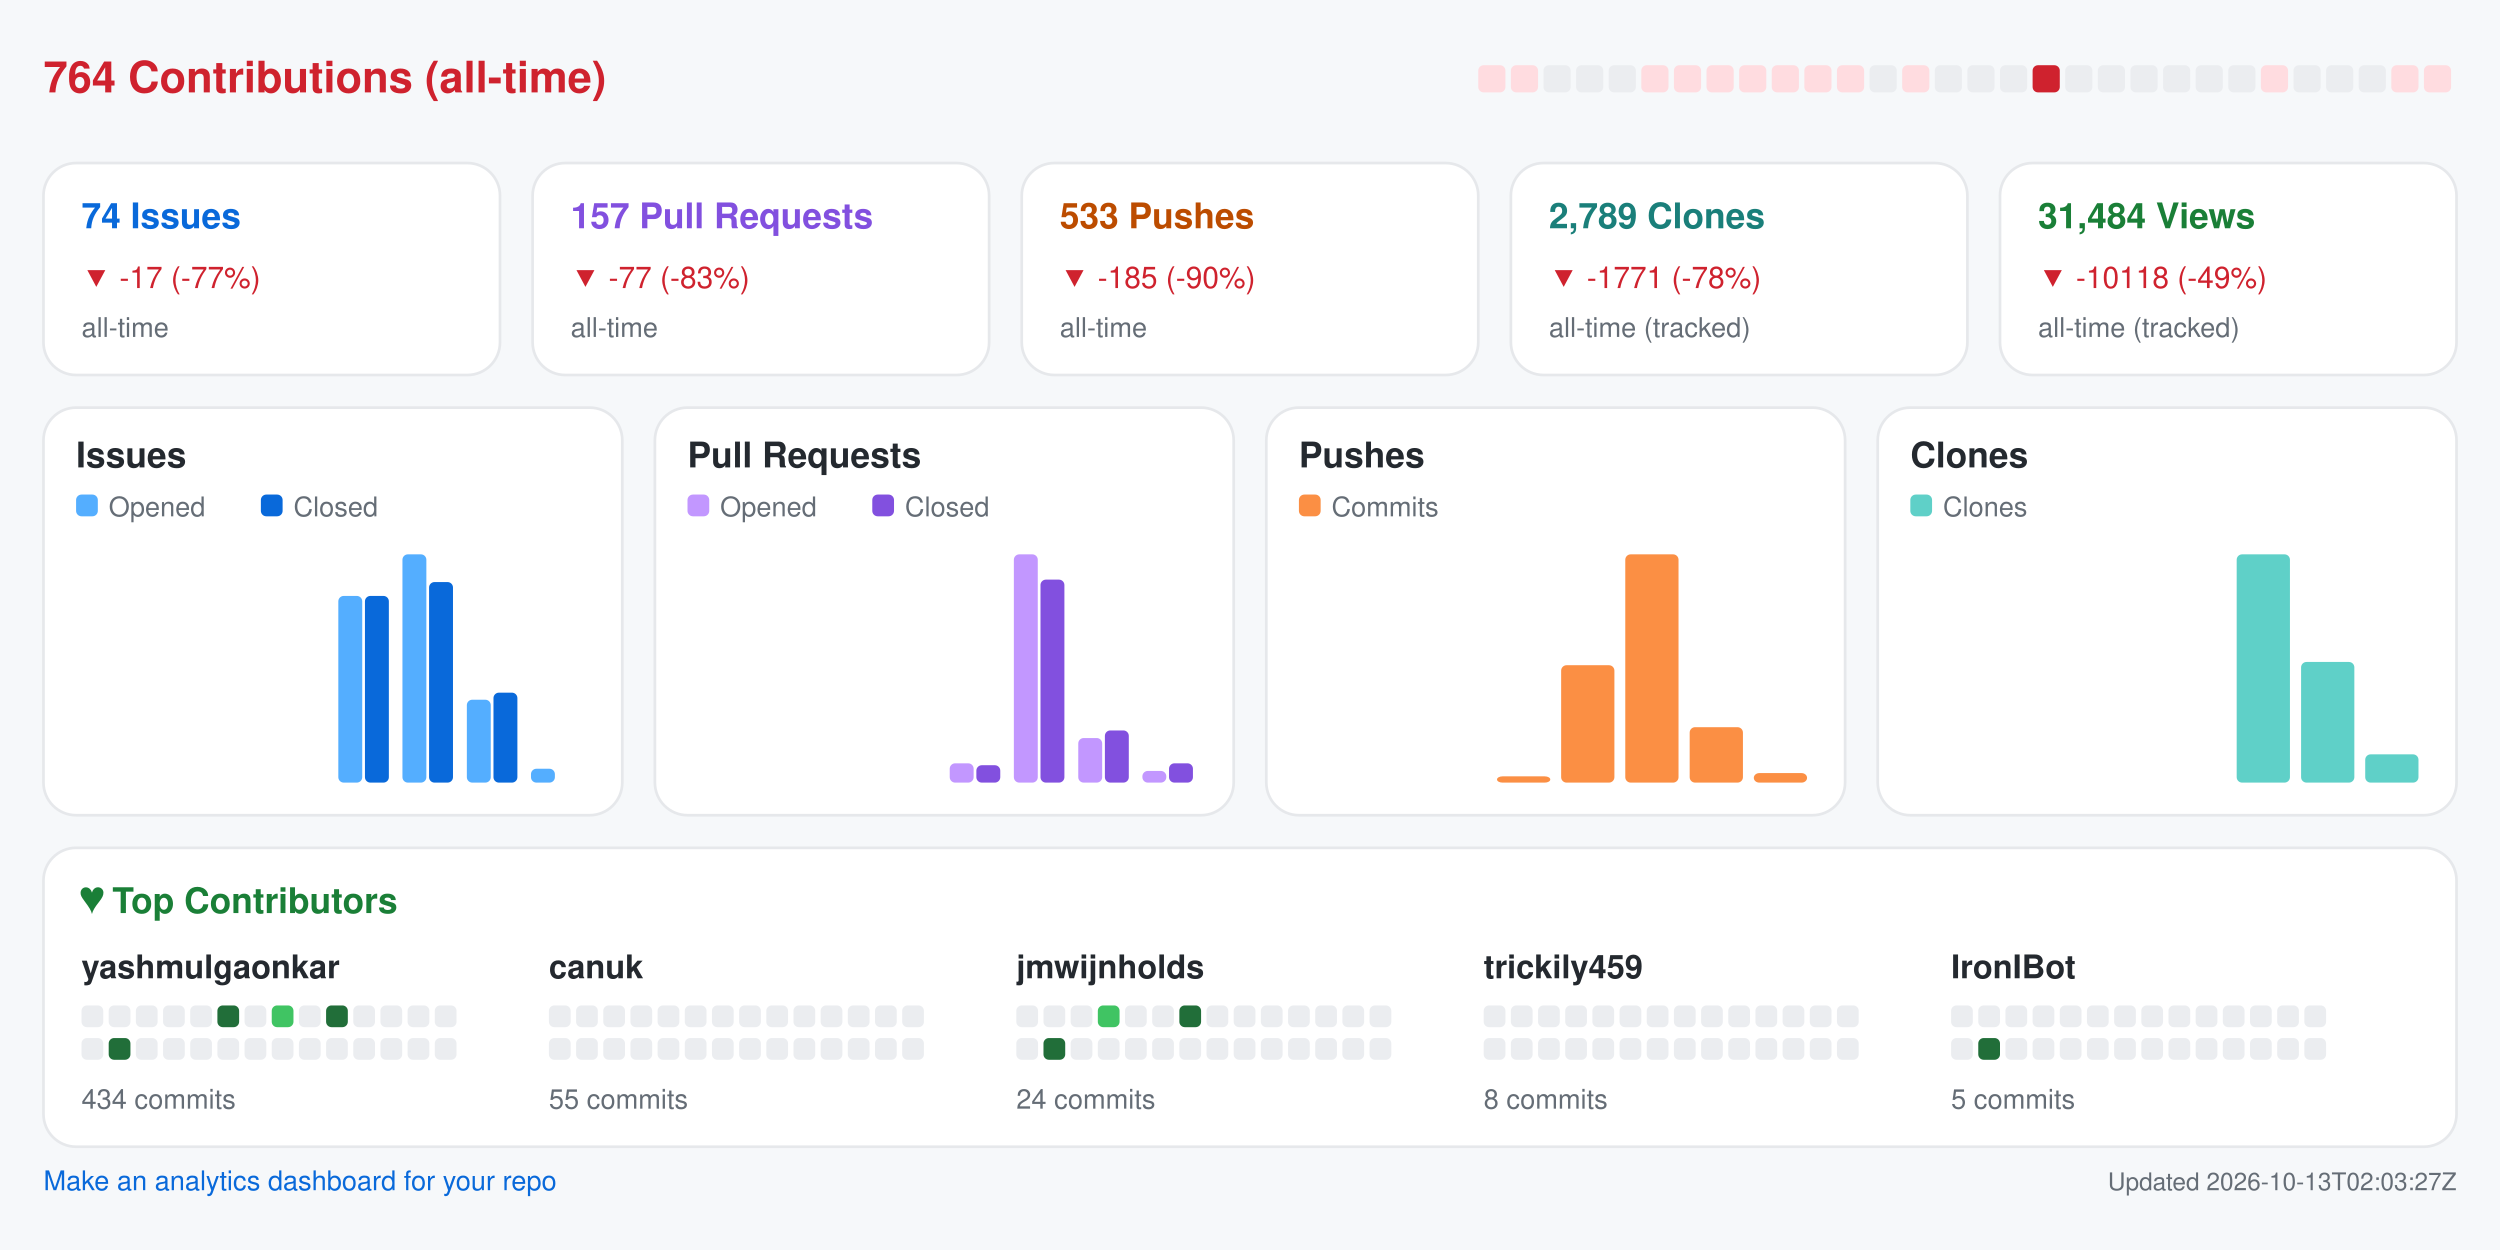
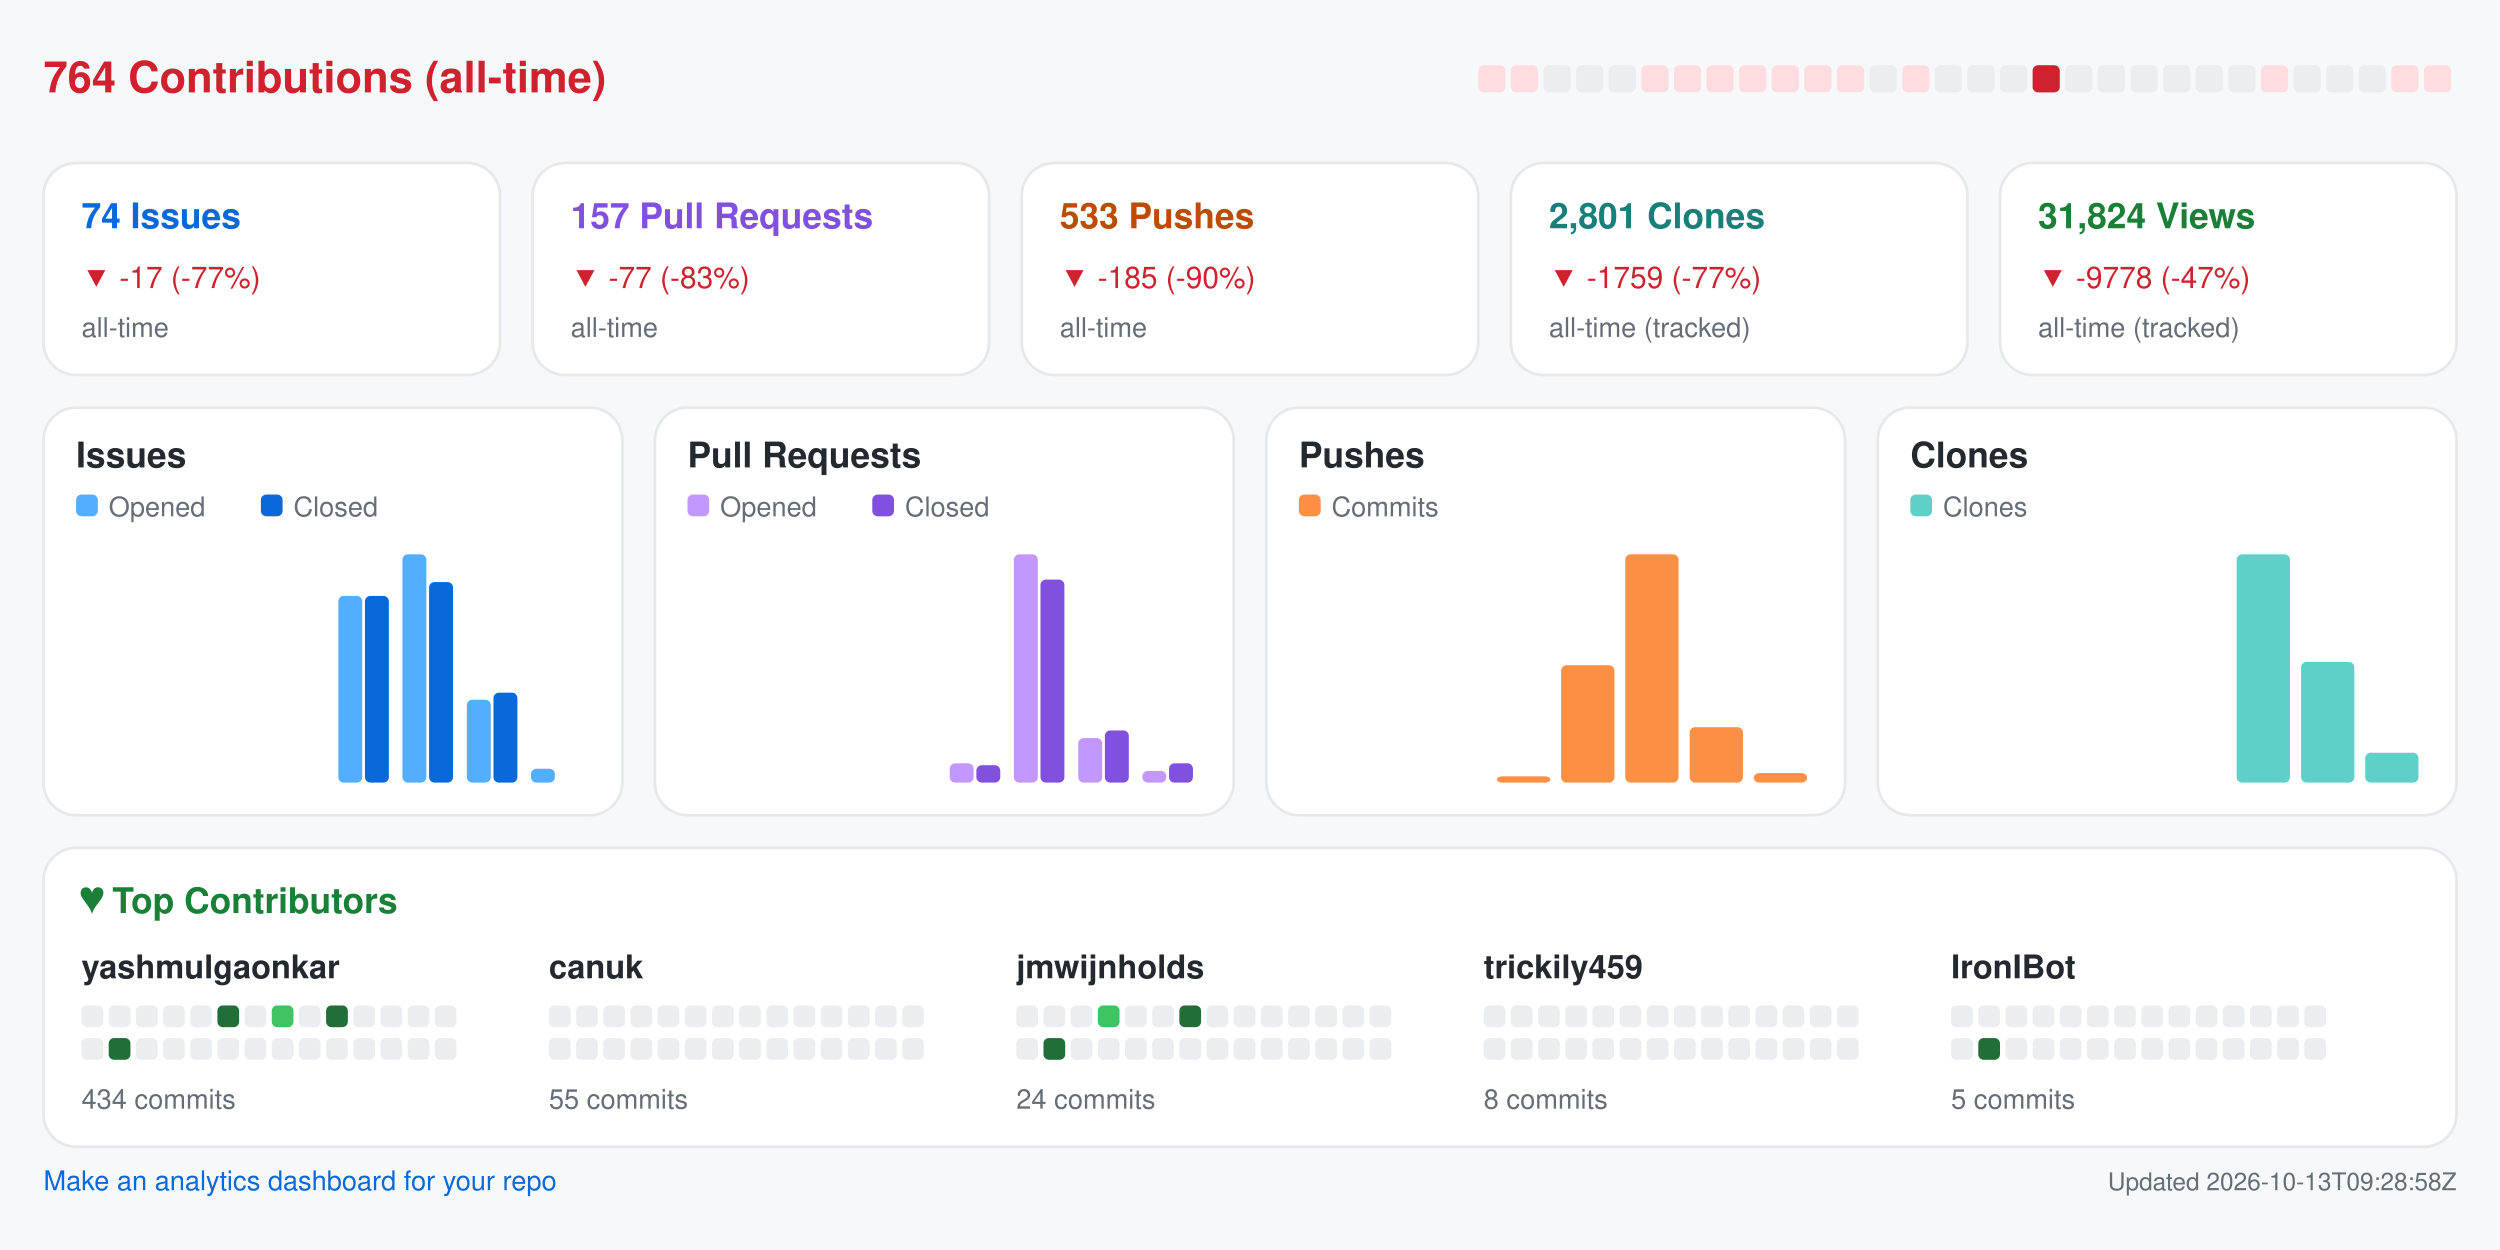
<svg xmlns="http://www.w3.org/2000/svg" width="920" height="460" viewBox="0 0 920 460" role="img" aria-label="Repository analytics for yashmulgaonkar/FlightScnr_Pi">
  <rect x="0.0" y="0.0" width="920.0" height="460.0" rx="0" fill="#f6f8fa" />
  <text x="16.0" y="34.0" fill="#cf222e" font-size="16" font-family="-apple-system,BlinkMacSystemFont,Segoe UI,Helvetica,Arial,sans-serif" font-weight="600" text-anchor="start">764 Contributions (all-time)</text>
  <rect x="544.0" y="24.0" width="10.0" height="10.0" rx="2" fill="#ffdce0" />
  <rect x="556.0" y="24.0" width="10.0" height="10.0" rx="2" fill="#ffdce0" />
  <rect x="568.0" y="24.0" width="10.0" height="10.0" rx="2" fill="#ebedf0" />
  <rect x="580.0" y="24.0" width="10.0" height="10.0" rx="2" fill="#ebedf0" />
  <rect x="592.0" y="24.0" width="10.0" height="10.0" rx="2" fill="#ebedf0" />
  <rect x="604.0" y="24.0" width="10.0" height="10.0" rx="2" fill="#ffdce0" />
  <rect x="616.0" y="24.0" width="10.0" height="10.0" rx="2" fill="#ffdce0" />
  <rect x="628.0" y="24.0" width="10.0" height="10.0" rx="2" fill="#ffdce0" />
  <rect x="640.0" y="24.0" width="10.0" height="10.0" rx="2" fill="#ffdce0" />
  <rect x="652.0" y="24.0" width="10.0" height="10.0" rx="2" fill="#ffdce0" />
  <rect x="664.0" y="24.0" width="10.0" height="10.0" rx="2" fill="#ffdce0" />
  <rect x="676.0" y="24.0" width="10.0" height="10.0" rx="2" fill="#ffdce0" />
  <rect x="688.0" y="24.0" width="10.0" height="10.0" rx="2" fill="#ebedf0" />
  <rect x="700.0" y="24.0" width="10.0" height="10.0" rx="2" fill="#ffdce0" />
  <rect x="712.0" y="24.0" width="10.0" height="10.0" rx="2" fill="#ebedf0" />
  <rect x="724.0" y="24.0" width="10.0" height="10.0" rx="2" fill="#ebedf0" />
  <rect x="736.0" y="24.0" width="10.0" height="10.0" rx="2" fill="#ebedf0" />
  <rect x="748.0" y="24.0" width="10.0" height="10.0" rx="2" fill="#cf222e" />
  <rect x="760.0" y="24.0" width="10.0" height="10.0" rx="2" fill="#ebedf0" />
  <rect x="772.0" y="24.0" width="10.0" height="10.0" rx="2" fill="#ebedf0" />
  <rect x="784.0" y="24.0" width="10.0" height="10.0" rx="2" fill="#ebedf0" />
  <rect x="796.0" y="24.0" width="10.0" height="10.0" rx="2" fill="#ebedf0" />
  <rect x="808.0" y="24.0" width="10.0" height="10.0" rx="2" fill="#ebedf0" />
  <rect x="820.0" y="24.0" width="10.0" height="10.0" rx="2" fill="#ebedf0" />
  <rect x="832.0" y="24.0" width="10.0" height="10.0" rx="2" fill="#ffdce0" />
  <rect x="844.0" y="24.0" width="10.0" height="10.0" rx="2" fill="#ebedf0" />
  <rect x="856.0" y="24.0" width="10.0" height="10.0" rx="2" fill="#ebedf0" />
  <rect x="868.0" y="24.0" width="10.0" height="10.0" rx="2" fill="#ebedf0" />
  <rect x="880.0" y="24.0" width="10.0" height="10.0" rx="2" fill="#ffdce0" />
  <rect x="892.0" y="24.0" width="10.0" height="10.0" rx="2" fill="#ffdce0" />
  <rect x="16.0" y="60.0" width="168.0" height="78.0" rx="12" fill="#ffffff" stroke="#e6e8eb" />
  <text x="30.0" y="84.0" fill="#0969da" font-size="13" font-family="-apple-system,BlinkMacSystemFont,Segoe UI,Helvetica,Arial,sans-serif" font-weight="600" text-anchor="start">74 Issues</text>
  <text x="30.0" y="106.0" fill="#cf222e" font-size="11" font-family="-apple-system,BlinkMacSystemFont,Segoe UI,Helvetica,Arial,sans-serif" font-weight="400" text-anchor="start">▼ -17 (-77%)</text>
  <text x="30.0" y="124.0" fill="#656d76" font-size="10" font-family="-apple-system,BlinkMacSystemFont,Segoe UI,Helvetica,Arial,sans-serif" font-weight="400" text-anchor="start">all-time</text>
  <rect x="196.0" y="60.0" width="168.0" height="78.0" rx="12" fill="#ffffff" stroke="#e6e8eb" />
  <text x="210.0" y="84.0" fill="#8250df" font-size="13" font-family="-apple-system,BlinkMacSystemFont,Segoe UI,Helvetica,Arial,sans-serif" font-weight="600" text-anchor="start">157 Pull Requests</text>
  <text x="210.0" y="106.0" fill="#cf222e" font-size="11" font-family="-apple-system,BlinkMacSystemFont,Segoe UI,Helvetica,Arial,sans-serif" font-weight="400" text-anchor="start">▼ -77 (-83%)</text>
  <text x="210.0" y="124.0" fill="#656d76" font-size="10" font-family="-apple-system,BlinkMacSystemFont,Segoe UI,Helvetica,Arial,sans-serif" font-weight="400" text-anchor="start">all-time</text>
  <rect x="376.0" y="60.0" width="168.0" height="78.0" rx="12" fill="#ffffff" stroke="#e6e8eb" />
  <text x="390.0" y="84.0" fill="#bc4c00" font-size="13" font-family="-apple-system,BlinkMacSystemFont,Segoe UI,Helvetica,Arial,sans-serif" font-weight="600" text-anchor="start">533 Pushes</text>
  <text x="390.0" y="106.0" fill="#cf222e" font-size="11" font-family="-apple-system,BlinkMacSystemFont,Segoe UI,Helvetica,Arial,sans-serif" font-weight="400" text-anchor="start">▼ -185 (-90%)</text>
  <text x="390.0" y="124.0" fill="#656d76" font-size="10" font-family="-apple-system,BlinkMacSystemFont,Segoe UI,Helvetica,Arial,sans-serif" font-weight="400" text-anchor="start">all-time</text>
  <rect x="556.0" y="60.0" width="168.0" height="78.0" rx="12" fill="#ffffff" stroke="#e6e8eb" />
-   <text x="570.0" y="84.0" fill="#1a7f7a" font-size="13" font-family="-apple-system,BlinkMacSystemFont,Segoe UI,Helvetica,Arial,sans-serif" font-weight="600" text-anchor="start">2,789 Clones</text>
-   <text x="570.0" y="106.0" fill="#cf222e" font-size="11" font-family="-apple-system,BlinkMacSystemFont,Segoe UI,Helvetica,Arial,sans-serif" font-weight="400" text-anchor="start">▼ -1771 (-78%)</text>
+   <text x="570.0" y="84.0" fill="#1a7f7a" font-size="13" font-family="-apple-system,BlinkMacSystemFont,Segoe UI,Helvetica,Arial,sans-serif" font-weight="600" text-anchor="start">2,801 Clones</text>
+   <text x="570.0" y="106.0" fill="#cf222e" font-size="11" font-family="-apple-system,BlinkMacSystemFont,Segoe UI,Helvetica,Arial,sans-serif" font-weight="400" text-anchor="start">▼ -1759 (-77%)</text>
  <text x="570.0" y="124.0" fill="#656d76" font-size="10" font-family="-apple-system,BlinkMacSystemFont,Segoe UI,Helvetica,Arial,sans-serif" font-weight="400" text-anchor="start">all-time (tracked)</text>
  <rect x="736.0" y="60.0" width="168.0" height="78.0" rx="12" fill="#ffffff" stroke="#e6e8eb" />
-   <text x="750.0" y="84.0" fill="#1a7f37" font-size="13" font-family="-apple-system,BlinkMacSystemFont,Segoe UI,Helvetica,Arial,sans-serif" font-weight="600" text-anchor="start">31,484 Views</text>
-   <text x="750.0" y="106.0" fill="#cf222e" font-size="11" font-family="-apple-system,BlinkMacSystemFont,Segoe UI,Helvetica,Arial,sans-serif" font-weight="400" text-anchor="start">▼ -10118 (-49%)</text>
+   <text x="750.0" y="84.0" fill="#1a7f37" font-size="13" font-family="-apple-system,BlinkMacSystemFont,Segoe UI,Helvetica,Arial,sans-serif" font-weight="600" text-anchor="start">31,824 Views</text>
+   <text x="750.0" y="106.0" fill="#cf222e" font-size="11" font-family="-apple-system,BlinkMacSystemFont,Segoe UI,Helvetica,Arial,sans-serif" font-weight="400" text-anchor="start">▼ -9778 (-47%)</text>
  <text x="750.0" y="124.0" fill="#656d76" font-size="10" font-family="-apple-system,BlinkMacSystemFont,Segoe UI,Helvetica,Arial,sans-serif" font-weight="400" text-anchor="start">all-time (tracked)</text>
  <rect x="16.0" y="150.0" width="213.0" height="150.0" rx="12" fill="#ffffff" stroke="#e6e8eb" />
  <text x="28.0" y="172.0" fill="#24292f" font-size="13" font-family="-apple-system,BlinkMacSystemFont,Segoe UI,Helvetica,Arial,sans-serif" font-weight="600" text-anchor="start">Issues</text>
  <rect x="28.0" y="182.0" width="8.0" height="8.0" rx="2" fill="#54aeff" />
  <text x="40.0" y="190.0" fill="#656d76" font-size="10" font-family="-apple-system,BlinkMacSystemFont,Segoe UI,Helvetica,Arial,sans-serif" font-weight="400" text-anchor="start">Opened</text>
  <rect x="96.0" y="182.0" width="8.0" height="8.0" rx="2" fill="#0969da" />
  <text x="108.0" y="190.0" fill="#656d76" font-size="10" font-family="-apple-system,BlinkMacSystemFont,Segoe UI,Helvetica,Arial,sans-serif" font-weight="400" text-anchor="start">Closed</text>
  <rect x="30.0" y="288.0" width="8.8" height="0.0" rx="2" fill="#54aeff" />
  <rect x="39.8" y="288.0" width="8.8" height="0.0" rx="2" fill="#0969da" />
  <rect x="53.6" y="288.0" width="8.8" height="0.0" rx="2" fill="#54aeff" />
  <rect x="63.4" y="288.0" width="8.8" height="0.0" rx="2" fill="#0969da" />
  <rect x="77.2" y="288.0" width="8.8" height="0.0" rx="2" fill="#54aeff" />
  <rect x="87.1" y="288.0" width="8.8" height="0.0" rx="2" fill="#0969da" />
  <rect x="100.9" y="288.0" width="8.8" height="0.0" rx="2" fill="#54aeff" />
  <rect x="110.7" y="288.0" width="8.8" height="0.0" rx="2" fill="#0969da" />
  <rect x="124.5" y="219.3" width="8.8" height="68.7" rx="2" fill="#54aeff" />
  <rect x="134.3" y="219.3" width="8.8" height="68.7" rx="2" fill="#0969da" />
  <rect x="148.1" y="204.0" width="8.8" height="84.0" rx="2" fill="#54aeff" />
  <rect x="157.9" y="214.2" width="8.8" height="73.8" rx="2" fill="#0969da" />
  <rect x="171.8" y="257.5" width="8.8" height="30.5" rx="2" fill="#54aeff" />
  <rect x="181.6" y="254.9" width="8.8" height="33.1" rx="2" fill="#0969da" />
  <rect x="195.4" y="282.9" width="8.8" height="5.1" rx="2" fill="#54aeff" />
  <rect x="205.2" y="288.0" width="8.8" height="0.0" rx="2" fill="#0969da" />
  <rect x="241.0" y="150.0" width="213.0" height="150.0" rx="12" fill="#ffffff" stroke="#e6e8eb" />
  <text x="253.0" y="172.0" fill="#24292f" font-size="13" font-family="-apple-system,BlinkMacSystemFont,Segoe UI,Helvetica,Arial,sans-serif" font-weight="600" text-anchor="start">Pull Requests</text>
  <rect x="253.0" y="182.0" width="8.0" height="8.0" rx="2" fill="#c297ff" />
  <text x="265.0" y="190.0" fill="#656d76" font-size="10" font-family="-apple-system,BlinkMacSystemFont,Segoe UI,Helvetica,Arial,sans-serif" font-weight="400" text-anchor="start">Opened</text>
  <rect x="321.0" y="182.0" width="8.0" height="8.0" rx="2" fill="#8250df" />
  <text x="333.0" y="190.0" fill="#656d76" font-size="10" font-family="-apple-system,BlinkMacSystemFont,Segoe UI,Helvetica,Arial,sans-serif" font-weight="400" text-anchor="start">Closed</text>
  <rect x="255.0" y="288.0" width="8.8" height="0.0" rx="2" fill="#c297ff" />
  <rect x="264.8" y="288.0" width="8.8" height="0.0" rx="2" fill="#8250df" />
  <rect x="278.6" y="288.0" width="8.8" height="0.0" rx="2" fill="#c297ff" />
  <rect x="288.4" y="288.0" width="8.8" height="0.0" rx="2" fill="#8250df" />
  <rect x="302.2" y="288.0" width="8.8" height="0.0" rx="2" fill="#c297ff" />
  <rect x="312.1" y="288.0" width="8.8" height="0.0" rx="2" fill="#8250df" />
  <rect x="325.9" y="288.0" width="8.8" height="0.0" rx="2" fill="#c297ff" />
  <rect x="335.7" y="288.0" width="8.8" height="0.0" rx="2" fill="#8250df" />
  <rect x="349.5" y="280.9" width="8.8" height="7.1" rx="2" fill="#c297ff" />
  <rect x="359.3" y="281.6" width="8.8" height="6.4" rx="2" fill="#8250df" />
  <rect x="373.1" y="204.0" width="8.8" height="84.0" rx="2" fill="#c297ff" />
  <rect x="382.9" y="213.3" width="8.8" height="74.7" rx="2" fill="#8250df" />
  <rect x="396.8" y="271.6" width="8.8" height="16.4" rx="2" fill="#c297ff" />
  <rect x="406.6" y="268.8" width="8.8" height="19.2" rx="2" fill="#8250df" />
  <rect x="420.4" y="283.7" width="8.8" height="4.3" rx="2" fill="#c297ff" />
  <rect x="430.2" y="280.9" width="8.8" height="7.1" rx="2" fill="#8250df" />
  <rect x="466.0" y="150.0" width="213.0" height="150.0" rx="12" fill="#ffffff" stroke="#e6e8eb" />
  <text x="478.0" y="172.0" fill="#24292f" font-size="13" font-family="-apple-system,BlinkMacSystemFont,Segoe UI,Helvetica,Arial,sans-serif" font-weight="600" text-anchor="start">Pushes</text>
  <rect x="478.0" y="182.0" width="8.0" height="8.0" rx="2" fill="#fb8f44" />
  <text x="490.0" y="190.0" fill="#656d76" font-size="10" font-family="-apple-system,BlinkMacSystemFont,Segoe UI,Helvetica,Arial,sans-serif" font-weight="400" text-anchor="start">Commits</text>
  <rect x="480.0" y="288.0" width="19.6" height="0.0" rx="2" fill="#fb8f44" />
  <rect x="503.6" y="288.0" width="19.6" height="0.0" rx="2" fill="#fb8f44" />
  <rect x="527.2" y="288.0" width="19.6" height="0.0" rx="2" fill="#fb8f44" />
  <rect x="550.9" y="285.7" width="19.6" height="2.3" rx="2" fill="#fb8f44" />
  <rect x="574.5" y="244.8" width="19.6" height="43.2" rx="2" fill="#fb8f44" />
  <rect x="598.1" y="204.0" width="19.6" height="84.0" rx="2" fill="#fb8f44" />
  <rect x="621.8" y="267.6" width="19.6" height="20.4" rx="2" fill="#fb8f44" />
  <rect x="645.4" y="284.5" width="19.6" height="3.5" rx="2" fill="#fb8f44" />
  <rect x="691.0" y="150.0" width="213.0" height="150.0" rx="12" fill="#ffffff" stroke="#e6e8eb" />
  <text x="703.0" y="172.0" fill="#24292f" font-size="13" font-family="-apple-system,BlinkMacSystemFont,Segoe UI,Helvetica,Arial,sans-serif" font-weight="600" text-anchor="start">Clones</text>
  <rect x="703.0" y="182.0" width="8.0" height="8.0" rx="2" fill="#5fd0c8" />
  <text x="715.0" y="190.0" fill="#656d76" font-size="10" font-family="-apple-system,BlinkMacSystemFont,Segoe UI,Helvetica,Arial,sans-serif" font-weight="400" text-anchor="start">Clones</text>
  <rect x="705.0" y="288.0" width="19.6" height="0.0" rx="2" fill="#5fd0c8" />
  <rect x="728.6" y="288.0" width="19.6" height="0.0" rx="2" fill="#5fd0c8" />
  <rect x="752.2" y="288.0" width="19.6" height="0.0" rx="2" fill="#5fd0c8" />
  <rect x="775.9" y="288.0" width="19.6" height="0.0" rx="2" fill="#5fd0c8" />
  <rect x="799.5" y="288.0" width="19.6" height="0.0" rx="2" fill="#5fd0c8" />
  <rect x="823.1" y="204.0" width="19.6" height="84.0" rx="2" fill="#5fd0c8" />
  <rect x="846.8" y="243.6" width="19.6" height="44.4" rx="2" fill="#5fd0c8" />
-   <rect x="870.4" y="277.6" width="19.6" height="10.4" rx="2" fill="#5fd0c8" />
+   <rect x="870.4" y="277.0" width="19.6" height="11.0" rx="2" fill="#5fd0c8" />
  <rect x="16.0" y="312.0" width="888.0" height="110.0" rx="12" fill="#ffffff" stroke="#e6e8eb" />
  <text x="30.0" y="336.0" fill="#1a7f37" font-size="13" font-family="-apple-system,BlinkMacSystemFont,Segoe UI,Helvetica,Arial,sans-serif" font-weight="600" text-anchor="start">♥  Top Contributors</text>
  <text x="30.0" y="360.0" fill="#24292f" font-size="12" font-family="-apple-system,BlinkMacSystemFont,Segoe UI,Helvetica,Arial,sans-serif" font-weight="600" text-anchor="start">yashmulgaonkar</text>
  <rect x="30.0" y="370.0" width="8.0" height="8.0" rx="2" fill="#ebedf0" />
  <rect x="40.0" y="370.0" width="8.0" height="8.0" rx="2" fill="#ebedf0" />
  <rect x="50.0" y="370.0" width="8.0" height="8.0" rx="2" fill="#ebedf0" />
  <rect x="60.0" y="370.0" width="8.0" height="8.0" rx="2" fill="#ebedf0" />
  <rect x="70.0" y="370.0" width="8.0" height="8.0" rx="2" fill="#ebedf0" />
  <rect x="80.0" y="370.0" width="8.0" height="8.0" rx="2" fill="#216e39" />
  <rect x="90.0" y="370.0" width="8.0" height="8.0" rx="2" fill="#ebedf0" />
  <rect x="100.0" y="370.0" width="8.0" height="8.0" rx="2" fill="#40c463" />
  <rect x="110.0" y="370.0" width="8.0" height="8.0" rx="2" fill="#ebedf0" />
  <rect x="120.0" y="370.0" width="8.0" height="8.0" rx="2" fill="#216e39" />
  <rect x="130.0" y="370.0" width="8.0" height="8.0" rx="2" fill="#ebedf0" />
  <rect x="140.0" y="370.0" width="8.0" height="8.0" rx="2" fill="#ebedf0" />
  <rect x="150.0" y="370.0" width="8.0" height="8.0" rx="2" fill="#ebedf0" />
  <rect x="160.0" y="370.0" width="8.0" height="8.0" rx="2" fill="#ebedf0" />
  <rect x="30.0" y="382.0" width="8.0" height="8.0" rx="2" fill="#ebedf0" />
  <rect x="40.0" y="382.0" width="8.0" height="8.0" rx="2" fill="#216e39" />
  <rect x="50.0" y="382.0" width="8.0" height="8.0" rx="2" fill="#ebedf0" />
  <rect x="60.0" y="382.0" width="8.0" height="8.0" rx="2" fill="#ebedf0" />
  <rect x="70.0" y="382.0" width="8.0" height="8.0" rx="2" fill="#ebedf0" />
  <rect x="80.0" y="382.0" width="8.0" height="8.0" rx="2" fill="#ebedf0" />
  <rect x="90.0" y="382.0" width="8.0" height="8.0" rx="2" fill="#ebedf0" />
  <rect x="100.0" y="382.0" width="8.0" height="8.0" rx="2" fill="#ebedf0" />
  <rect x="110.0" y="382.0" width="8.0" height="8.0" rx="2" fill="#ebedf0" />
  <rect x="120.0" y="382.0" width="8.0" height="8.0" rx="2" fill="#ebedf0" />
  <rect x="130.0" y="382.0" width="8.0" height="8.0" rx="2" fill="#ebedf0" />
  <rect x="140.0" y="382.0" width="8.0" height="8.0" rx="2" fill="#ebedf0" />
  <rect x="150.0" y="382.0" width="8.0" height="8.0" rx="2" fill="#ebedf0" />
  <rect x="160.0" y="382.0" width="8.0" height="8.0" rx="2" fill="#ebedf0" />
  <text x="30.0" y="408.0" fill="#656d76" font-size="10" font-family="-apple-system,BlinkMacSystemFont,Segoe UI,Helvetica,Arial,sans-serif" font-weight="400" text-anchor="start">434 commits</text>
  <text x="202.0" y="360.0" fill="#24292f" font-size="12" font-family="-apple-system,BlinkMacSystemFont,Segoe UI,Helvetica,Arial,sans-serif" font-weight="600" text-anchor="start">canuk</text>
  <rect x="202.0" y="370.0" width="8.0" height="8.0" rx="2" fill="#ebedf0" />
  <rect x="212.0" y="370.0" width="8.0" height="8.0" rx="2" fill="#ebedf0" />
  <rect x="222.0" y="370.0" width="8.0" height="8.0" rx="2" fill="#ebedf0" />
  <rect x="232.0" y="370.0" width="8.0" height="8.0" rx="2" fill="#ebedf0" />
  <rect x="242.0" y="370.0" width="8.0" height="8.0" rx="2" fill="#ebedf0" />
  <rect x="252.0" y="370.0" width="8.0" height="8.0" rx="2" fill="#ebedf0" />
  <rect x="262.0" y="370.0" width="8.0" height="8.0" rx="2" fill="#ebedf0" />
  <rect x="272.0" y="370.0" width="8.0" height="8.0" rx="2" fill="#ebedf0" />
  <rect x="282.0" y="370.0" width="8.0" height="8.0" rx="2" fill="#ebedf0" />
  <rect x="292.0" y="370.0" width="8.0" height="8.0" rx="2" fill="#ebedf0" />
  <rect x="302.0" y="370.0" width="8.0" height="8.0" rx="2" fill="#ebedf0" />
  <rect x="312.0" y="370.0" width="8.0" height="8.0" rx="2" fill="#ebedf0" />
  <rect x="322.0" y="370.0" width="8.0" height="8.0" rx="2" fill="#ebedf0" />
  <rect x="332.0" y="370.0" width="8.0" height="8.0" rx="2" fill="#ebedf0" />
  <rect x="202.0" y="382.0" width="8.0" height="8.0" rx="2" fill="#ebedf0" />
  <rect x="212.0" y="382.0" width="8.0" height="8.0" rx="2" fill="#ebedf0" />
  <rect x="222.0" y="382.0" width="8.0" height="8.0" rx="2" fill="#ebedf0" />
  <rect x="232.0" y="382.0" width="8.0" height="8.0" rx="2" fill="#ebedf0" />
  <rect x="242.0" y="382.0" width="8.0" height="8.0" rx="2" fill="#ebedf0" />
  <rect x="252.0" y="382.0" width="8.0" height="8.0" rx="2" fill="#ebedf0" />
  <rect x="262.0" y="382.0" width="8.0" height="8.0" rx="2" fill="#ebedf0" />
  <rect x="272.0" y="382.0" width="8.0" height="8.0" rx="2" fill="#ebedf0" />
  <rect x="282.0" y="382.0" width="8.0" height="8.0" rx="2" fill="#ebedf0" />
  <rect x="292.0" y="382.0" width="8.0" height="8.0" rx="2" fill="#ebedf0" />
  <rect x="302.0" y="382.0" width="8.0" height="8.0" rx="2" fill="#ebedf0" />
  <rect x="312.0" y="382.0" width="8.0" height="8.0" rx="2" fill="#ebedf0" />
  <rect x="322.0" y="382.0" width="8.0" height="8.0" rx="2" fill="#ebedf0" />
  <rect x="332.0" y="382.0" width="8.0" height="8.0" rx="2" fill="#ebedf0" />
  <text x="202.0" y="408.0" fill="#656d76" font-size="10" font-family="-apple-system,BlinkMacSystemFont,Segoe UI,Helvetica,Arial,sans-serif" font-weight="400" text-anchor="start">55 commits</text>
  <text x="374.0" y="360.0" fill="#24292f" font-size="12" font-family="-apple-system,BlinkMacSystemFont,Segoe UI,Helvetica,Arial,sans-serif" font-weight="600" text-anchor="start">jmwijnholds</text>
  <rect x="374.0" y="370.0" width="8.0" height="8.0" rx="2" fill="#ebedf0" />
  <rect x="384.0" y="370.0" width="8.0" height="8.0" rx="2" fill="#ebedf0" />
  <rect x="394.0" y="370.0" width="8.0" height="8.0" rx="2" fill="#ebedf0" />
  <rect x="404.0" y="370.0" width="8.0" height="8.0" rx="2" fill="#40c463" />
  <rect x="414.0" y="370.0" width="8.0" height="8.0" rx="2" fill="#ebedf0" />
  <rect x="424.0" y="370.0" width="8.0" height="8.0" rx="2" fill="#ebedf0" />
  <rect x="434.0" y="370.0" width="8.0" height="8.0" rx="2" fill="#216e39" />
  <rect x="444.0" y="370.0" width="8.0" height="8.0" rx="2" fill="#ebedf0" />
  <rect x="454.0" y="370.0" width="8.0" height="8.0" rx="2" fill="#ebedf0" />
  <rect x="464.0" y="370.0" width="8.0" height="8.0" rx="2" fill="#ebedf0" />
  <rect x="474.0" y="370.0" width="8.0" height="8.0" rx="2" fill="#ebedf0" />
  <rect x="484.0" y="370.0" width="8.0" height="8.0" rx="2" fill="#ebedf0" />
  <rect x="494.0" y="370.0" width="8.0" height="8.0" rx="2" fill="#ebedf0" />
  <rect x="504.0" y="370.0" width="8.0" height="8.0" rx="2" fill="#ebedf0" />
  <rect x="374.0" y="382.0" width="8.0" height="8.0" rx="2" fill="#ebedf0" />
  <rect x="384.0" y="382.0" width="8.0" height="8.0" rx="2" fill="#216e39" />
  <rect x="394.0" y="382.0" width="8.0" height="8.0" rx="2" fill="#ebedf0" />
  <rect x="404.0" y="382.0" width="8.0" height="8.0" rx="2" fill="#ebedf0" />
  <rect x="414.0" y="382.0" width="8.0" height="8.0" rx="2" fill="#ebedf0" />
  <rect x="424.0" y="382.0" width="8.0" height="8.0" rx="2" fill="#ebedf0" />
  <rect x="434.0" y="382.0" width="8.0" height="8.0" rx="2" fill="#ebedf0" />
  <rect x="444.0" y="382.0" width="8.0" height="8.0" rx="2" fill="#ebedf0" />
  <rect x="454.0" y="382.0" width="8.0" height="8.0" rx="2" fill="#ebedf0" />
  <rect x="464.0" y="382.0" width="8.0" height="8.0" rx="2" fill="#ebedf0" />
  <rect x="474.0" y="382.0" width="8.0" height="8.0" rx="2" fill="#ebedf0" />
  <rect x="484.0" y="382.0" width="8.0" height="8.0" rx="2" fill="#ebedf0" />
  <rect x="494.0" y="382.0" width="8.0" height="8.0" rx="2" fill="#ebedf0" />
  <rect x="504.0" y="382.0" width="8.0" height="8.0" rx="2" fill="#ebedf0" />
  <text x="374.0" y="408.0" fill="#656d76" font-size="10" font-family="-apple-system,BlinkMacSystemFont,Segoe UI,Helvetica,Arial,sans-serif" font-weight="400" text-anchor="start">24 commits</text>
  <text x="546.0" y="360.0" fill="#24292f" font-size="12" font-family="-apple-system,BlinkMacSystemFont,Segoe UI,Helvetica,Arial,sans-serif" font-weight="600" text-anchor="start">trickily459</text>
  <rect x="546.0" y="370.0" width="8.0" height="8.0" rx="2" fill="#ebedf0" />
  <rect x="556.0" y="370.0" width="8.0" height="8.0" rx="2" fill="#ebedf0" />
  <rect x="566.0" y="370.0" width="8.0" height="8.0" rx="2" fill="#ebedf0" />
  <rect x="576.0" y="370.0" width="8.0" height="8.0" rx="2" fill="#ebedf0" />
  <rect x="586.0" y="370.0" width="8.0" height="8.0" rx="2" fill="#ebedf0" />
  <rect x="596.0" y="370.0" width="8.0" height="8.0" rx="2" fill="#ebedf0" />
  <rect x="606.0" y="370.0" width="8.0" height="8.0" rx="2" fill="#ebedf0" />
  <rect x="616.0" y="370.0" width="8.0" height="8.0" rx="2" fill="#ebedf0" />
  <rect x="626.0" y="370.0" width="8.0" height="8.0" rx="2" fill="#ebedf0" />
  <rect x="636.0" y="370.0" width="8.0" height="8.0" rx="2" fill="#ebedf0" />
  <rect x="646.0" y="370.0" width="8.0" height="8.0" rx="2" fill="#ebedf0" />
  <rect x="656.0" y="370.0" width="8.0" height="8.0" rx="2" fill="#ebedf0" />
  <rect x="666.0" y="370.0" width="8.0" height="8.0" rx="2" fill="#ebedf0" />
  <rect x="676.0" y="370.0" width="8.0" height="8.0" rx="2" fill="#ebedf0" />
  <rect x="546.0" y="382.0" width="8.0" height="8.0" rx="2" fill="#ebedf0" />
  <rect x="556.0" y="382.0" width="8.0" height="8.0" rx="2" fill="#ebedf0" />
  <rect x="566.0" y="382.0" width="8.0" height="8.0" rx="2" fill="#ebedf0" />
  <rect x="576.0" y="382.0" width="8.0" height="8.0" rx="2" fill="#ebedf0" />
  <rect x="586.0" y="382.0" width="8.0" height="8.0" rx="2" fill="#ebedf0" />
  <rect x="596.0" y="382.0" width="8.0" height="8.0" rx="2" fill="#ebedf0" />
  <rect x="606.0" y="382.0" width="8.0" height="8.0" rx="2" fill="#ebedf0" />
  <rect x="616.0" y="382.0" width="8.0" height="8.0" rx="2" fill="#ebedf0" />
  <rect x="626.0" y="382.0" width="8.0" height="8.0" rx="2" fill="#ebedf0" />
  <rect x="636.0" y="382.0" width="8.0" height="8.0" rx="2" fill="#ebedf0" />
  <rect x="646.0" y="382.0" width="8.0" height="8.0" rx="2" fill="#ebedf0" />
  <rect x="656.0" y="382.0" width="8.0" height="8.0" rx="2" fill="#ebedf0" />
  <rect x="666.0" y="382.0" width="8.0" height="8.0" rx="2" fill="#ebedf0" />
  <rect x="676.0" y="382.0" width="8.0" height="8.0" rx="2" fill="#ebedf0" />
  <text x="546.0" y="408.0" fill="#656d76" font-size="10" font-family="-apple-system,BlinkMacSystemFont,Segoe UI,Helvetica,Arial,sans-serif" font-weight="400" text-anchor="start">8 commits</text>
  <text x="718.0" y="360.0" fill="#24292f" font-size="12" font-family="-apple-system,BlinkMacSystemFont,Segoe UI,Helvetica,Arial,sans-serif" font-weight="600" text-anchor="start">IronIBot</text>
  <rect x="718.0" y="370.0" width="8.0" height="8.0" rx="2" fill="#ebedf0" />
  <rect x="728.0" y="370.0" width="8.0" height="8.0" rx="2" fill="#ebedf0" />
  <rect x="738.0" y="370.0" width="8.0" height="8.0" rx="2" fill="#ebedf0" />
  <rect x="748.0" y="370.0" width="8.0" height="8.0" rx="2" fill="#ebedf0" />
  <rect x="758.0" y="370.0" width="8.0" height="8.0" rx="2" fill="#ebedf0" />
  <rect x="768.0" y="370.0" width="8.0" height="8.0" rx="2" fill="#ebedf0" />
  <rect x="778.0" y="370.0" width="8.0" height="8.0" rx="2" fill="#ebedf0" />
  <rect x="788.0" y="370.0" width="8.0" height="8.0" rx="2" fill="#ebedf0" />
  <rect x="798.0" y="370.0" width="8.0" height="8.0" rx="2" fill="#ebedf0" />
  <rect x="808.0" y="370.0" width="8.0" height="8.0" rx="2" fill="#ebedf0" />
  <rect x="818.0" y="370.0" width="8.0" height="8.0" rx="2" fill="#ebedf0" />
  <rect x="828.0" y="370.0" width="8.0" height="8.0" rx="2" fill="#ebedf0" />
  <rect x="838.0" y="370.0" width="8.0" height="8.0" rx="2" fill="#ebedf0" />
  <rect x="848.0" y="370.0" width="8.0" height="8.0" rx="2" fill="#ebedf0" />
  <rect x="718.0" y="382.0" width="8.0" height="8.0" rx="2" fill="#ebedf0" />
  <rect x="728.0" y="382.0" width="8.0" height="8.0" rx="2" fill="#216e39" />
  <rect x="738.0" y="382.0" width="8.0" height="8.0" rx="2" fill="#ebedf0" />
  <rect x="748.0" y="382.0" width="8.0" height="8.0" rx="2" fill="#ebedf0" />
  <rect x="758.0" y="382.0" width="8.0" height="8.0" rx="2" fill="#ebedf0" />
  <rect x="768.0" y="382.0" width="8.0" height="8.0" rx="2" fill="#ebedf0" />
  <rect x="778.0" y="382.0" width="8.0" height="8.0" rx="2" fill="#ebedf0" />
  <rect x="788.0" y="382.0" width="8.0" height="8.0" rx="2" fill="#ebedf0" />
  <rect x="798.0" y="382.0" width="8.0" height="8.0" rx="2" fill="#ebedf0" />
  <rect x="808.0" y="382.0" width="8.0" height="8.0" rx="2" fill="#ebedf0" />
  <rect x="818.0" y="382.0" width="8.0" height="8.0" rx="2" fill="#ebedf0" />
  <rect x="828.0" y="382.0" width="8.0" height="8.0" rx="2" fill="#ebedf0" />
  <rect x="838.0" y="382.0" width="8.0" height="8.0" rx="2" fill="#ebedf0" />
  <rect x="848.0" y="382.0" width="8.0" height="8.0" rx="2" fill="#ebedf0" />
  <text x="718.0" y="408.0" fill="#656d76" font-size="10" font-family="-apple-system,BlinkMacSystemFont,Segoe UI,Helvetica,Arial,sans-serif" font-weight="400" text-anchor="start">5 commits</text>
  <a href="https://github.com/yashmulgaonkar/repo-analytics" target="_blank" rel="noopener noreferrer">
    <text x="16.0" y="438.0" fill="#0969da" font-size="10" font-family="-apple-system,BlinkMacSystemFont,Segoe UI,Helvetica,Arial,sans-serif" font-weight="400" text-anchor="start">Make an analytics dashboard for your repo</text>
  </a>
-   <text x="904.0" y="438.0" fill="#656d76" font-size="9" font-family="-apple-system,BlinkMacSystemFont,Segoe UI,Helvetica,Arial,sans-serif" font-weight="400" text-anchor="end">Updated 2026-10-13T02:03:27Z</text>
+   <text x="904.0" y="438.0" fill="#656d76" font-size="9" font-family="-apple-system,BlinkMacSystemFont,Segoe UI,Helvetica,Arial,sans-serif" font-weight="400" text-anchor="end">Updated 2026-10-13T09:28:58Z</text>
</svg>
